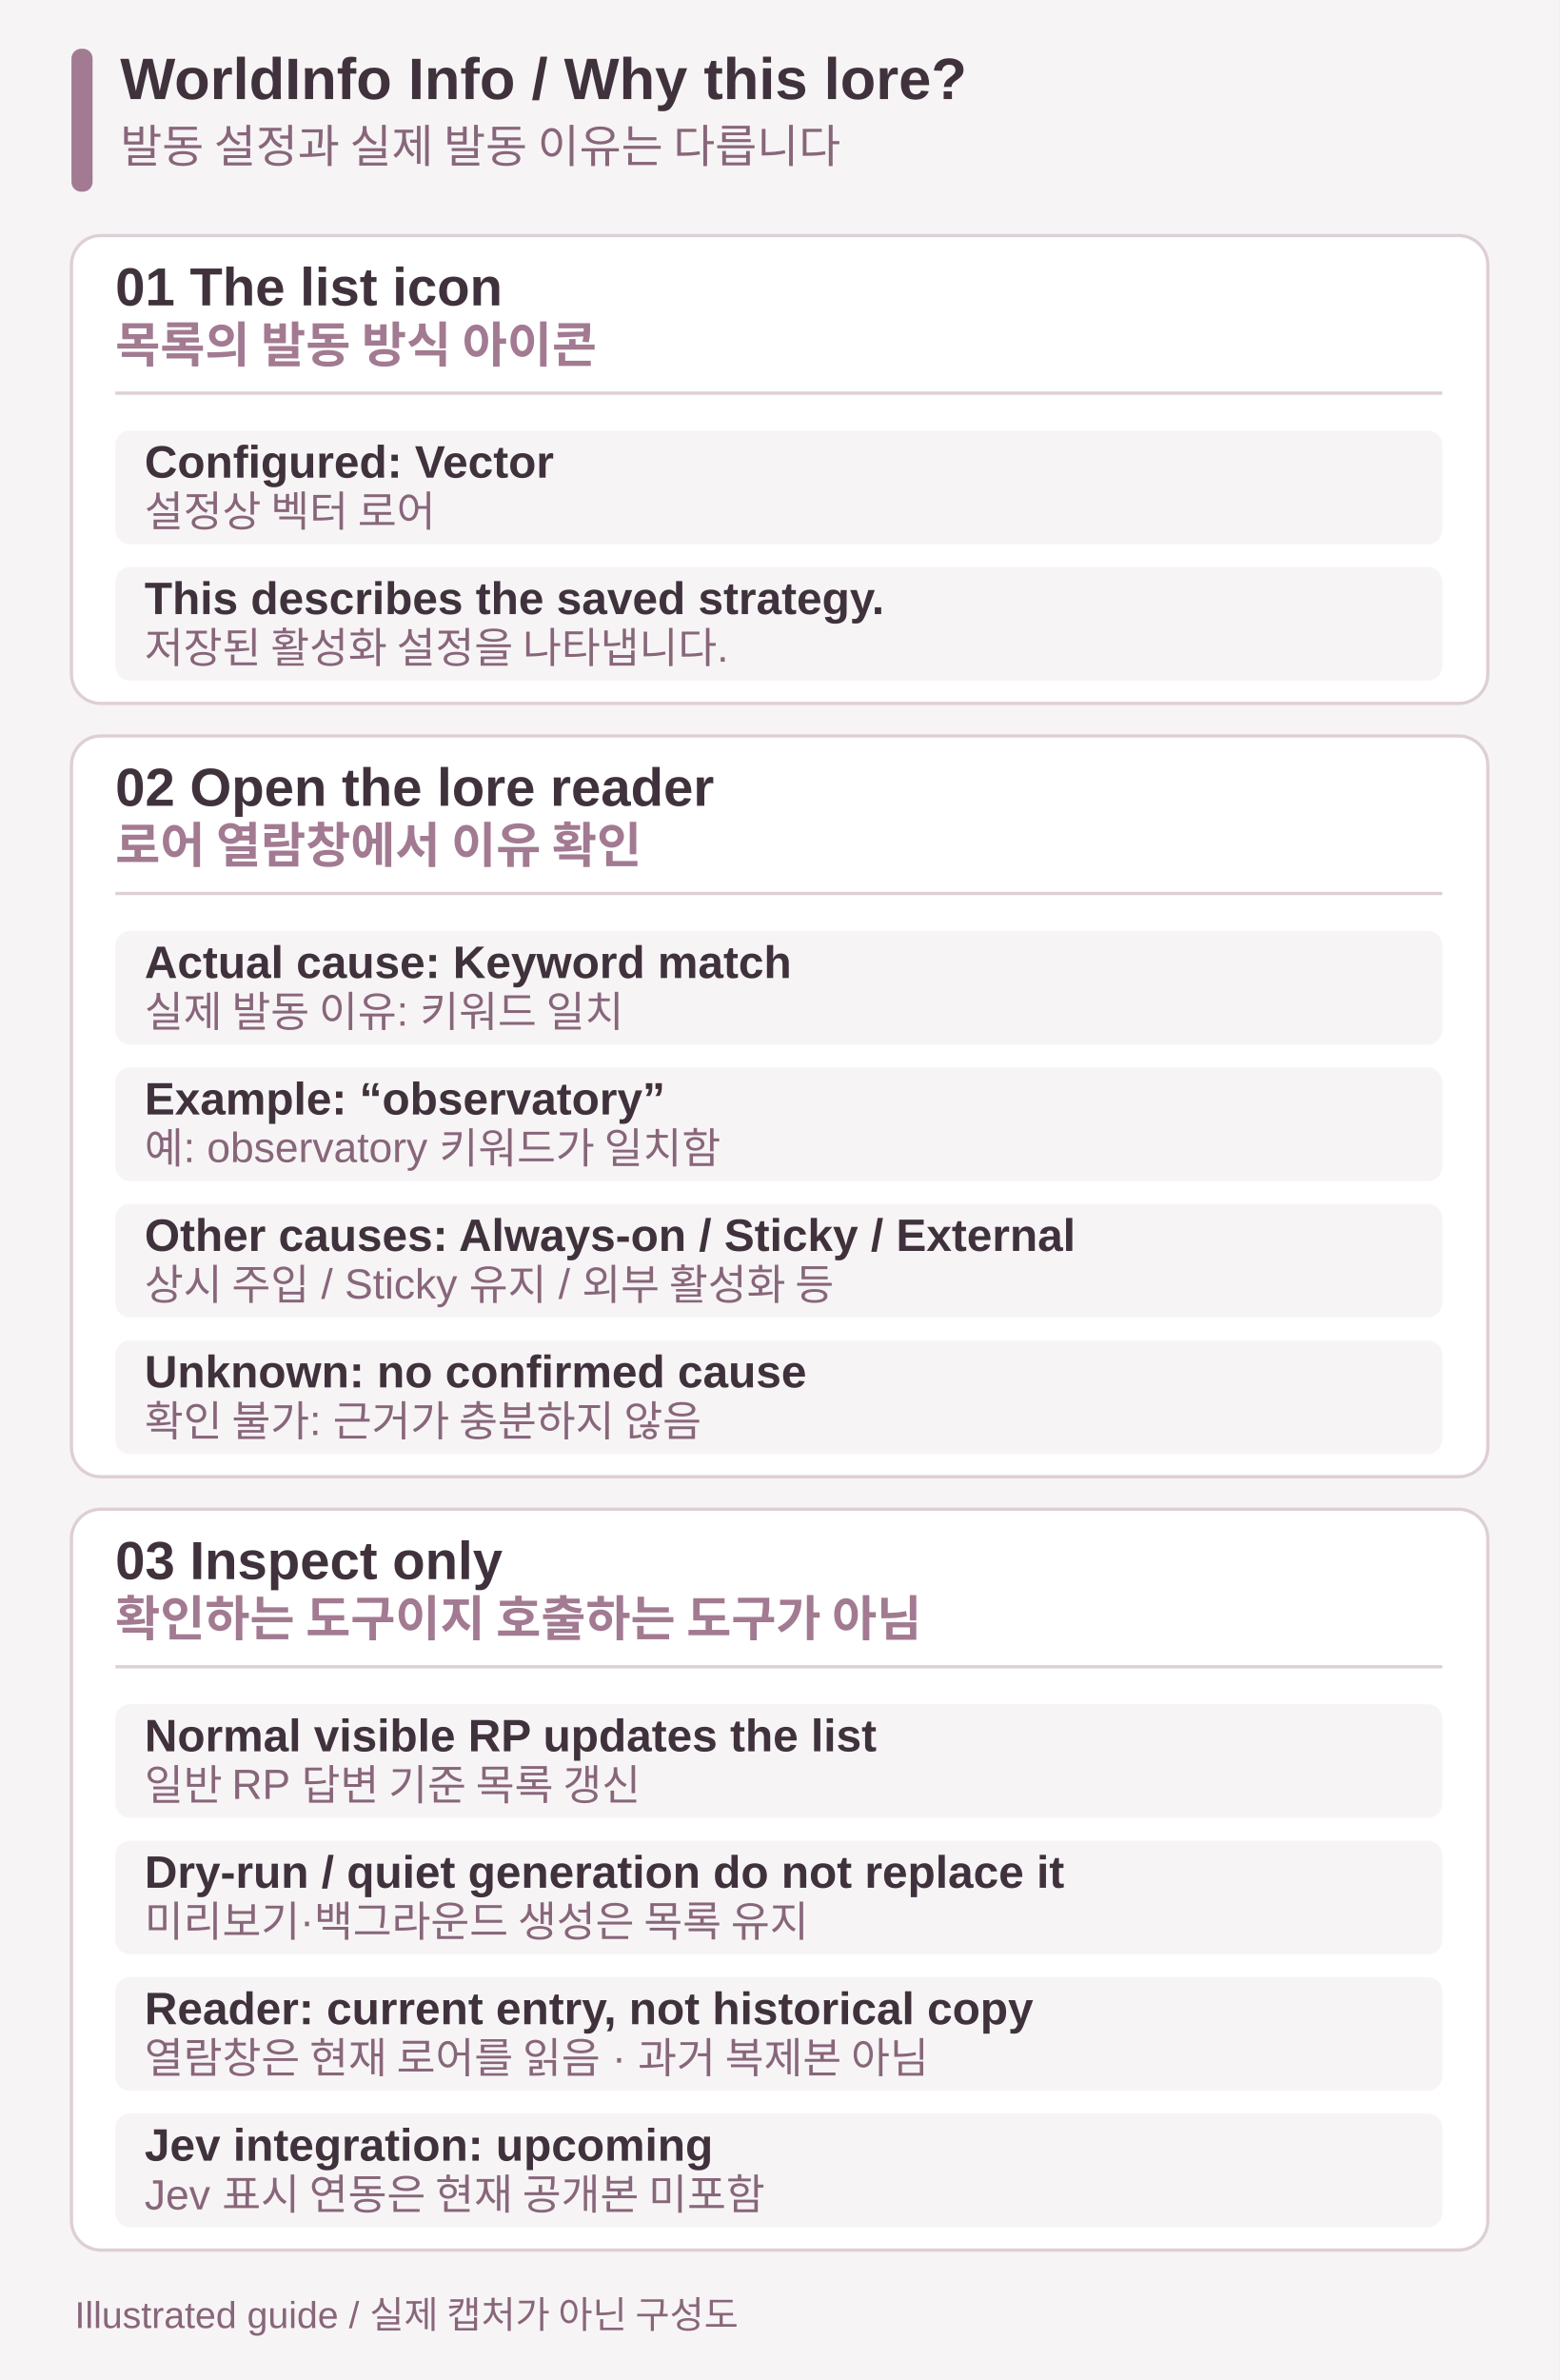
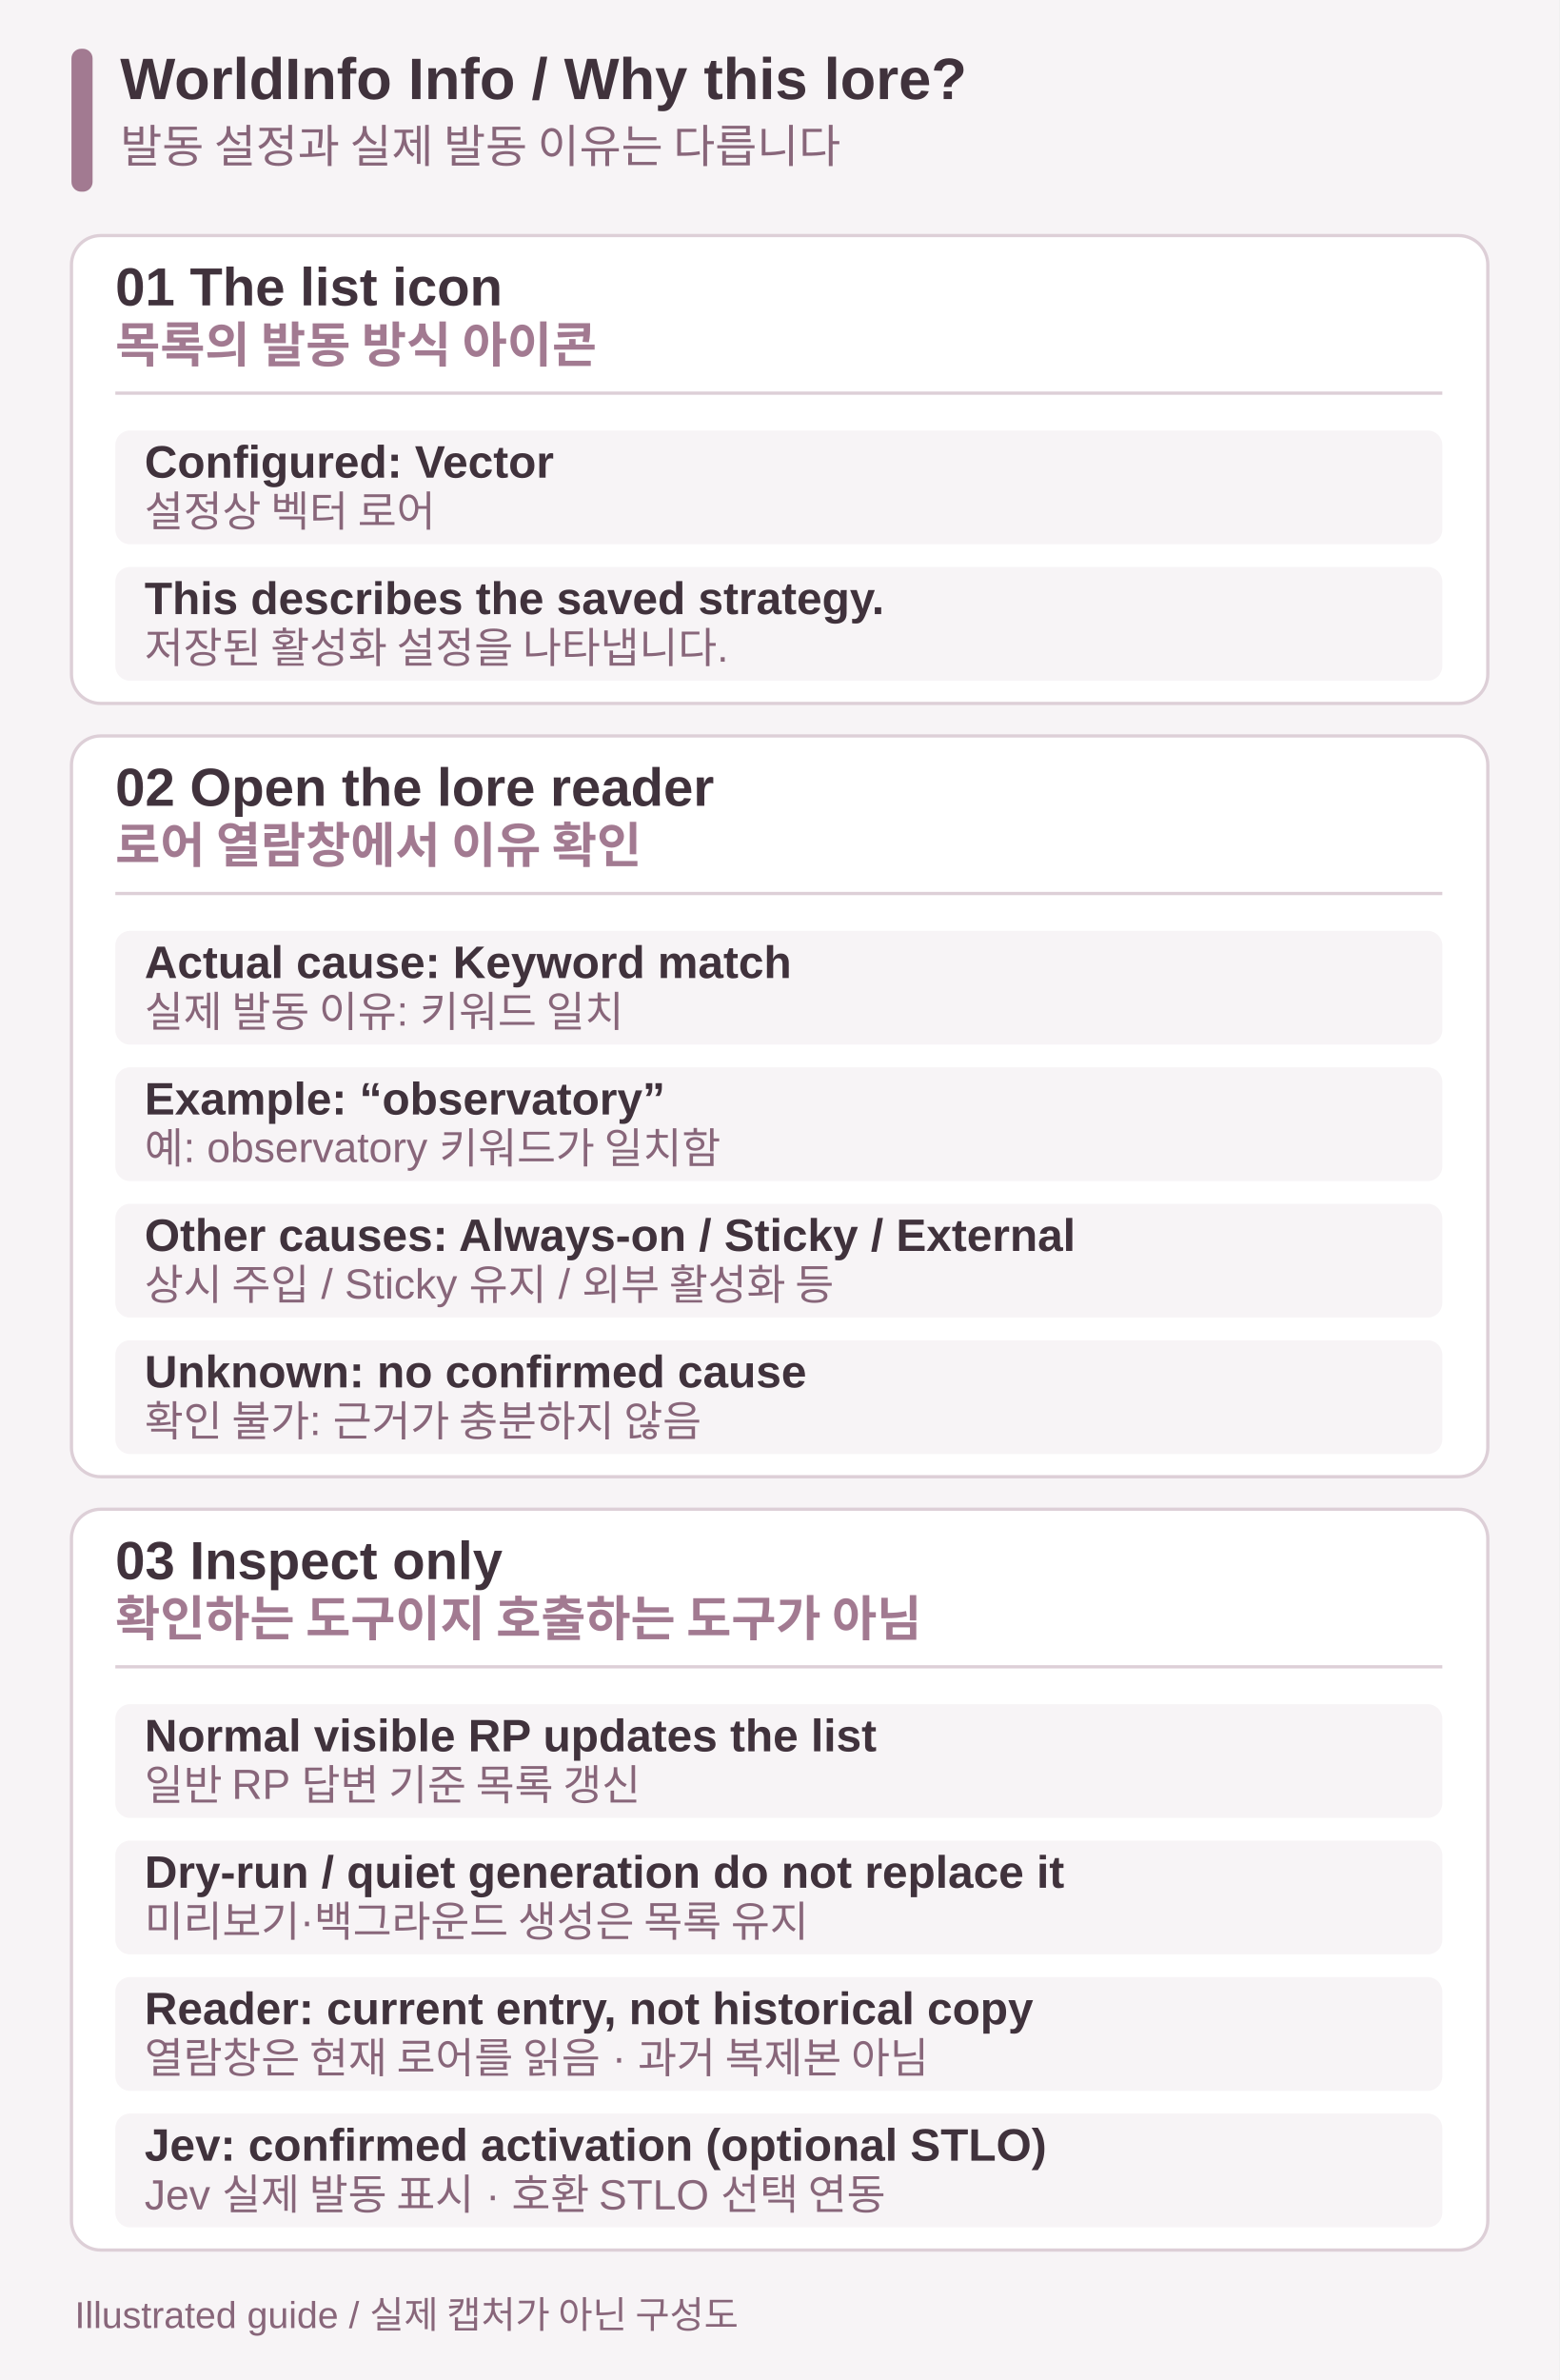
<svg xmlns="http://www.w3.org/2000/svg" width="960" height="1465" viewBox="0 0 960 1465" font-family="'Noto Sans KR','Apple SD Gothic Neo','Malgun Gothic',Arial,sans-serif" role="img" aria-label="WorldInfo Info / Why this lore?">
  <rect width="960" height="1465" fill="#f7f4f6" />
  <rect x="44" y="30" width="13" height="88" rx="6" fill="#a27a91" />
  <text x="74" y="61" font-size="36" fill="#40323c" font-weight="600">WorldInfo Info / Why this lore?</text>
  <text x="74" y="100" font-size="28" fill="#88667a" font-weight="400">발동 설정과 실제 발동 이유는 다릅니다</text>
  <rect x="44" y="145" width="872" height="288" rx="18" fill="#fff" stroke="#ddcfd7" stroke-width="2" />
  <text x="71" y="188" font-size="33" fill="#40323c" font-weight="600">01  The list icon</text>
  <text x="71" y="223" font-size="30" fill="#a27a91" font-weight="600">목록의 발동 방식 아이콘</text>
  <path d="M71 242H888" stroke="#ddcfd7" stroke-width="2" />
  <rect x="71" y="265" width="817" height="70" rx="9" fill="#f7f4f6" />
  <text x="89" y="294" font-size="28" fill="#40323c" font-weight="600">Configured: Vector</text>
  <text x="89" y="324" font-size="26" fill="#88667a" font-weight="400">설정상 벡터 로어</text>
  <rect x="71" y="349" width="817" height="70" rx="9" fill="#f7f4f6" />
  <text x="89" y="378" font-size="28" fill="#40323c" font-weight="600">This describes the saved strategy.</text>
  <text x="89" y="408" font-size="26" fill="#88667a" font-weight="400">저장된 활성화 설정을 나타냅니다.</text>
  <rect x="44" y="453" width="872" height="456" rx="18" fill="#fff" stroke="#ddcfd7" stroke-width="2" />
  <text x="71" y="496" font-size="33" fill="#40323c" font-weight="600">02  Open the lore reader</text>
  <text x="71" y="531" font-size="30" fill="#a27a91" font-weight="600">로어 열람창에서 이유 확인</text>
  <path d="M71 550H888" stroke="#ddcfd7" stroke-width="2" />
  <rect x="71" y="573" width="817" height="70" rx="9" fill="#f7f4f6" />
  <text x="89" y="602" font-size="28" fill="#40323c" font-weight="600">Actual cause: Keyword match</text>
  <text x="89" y="632" font-size="26" fill="#88667a" font-weight="400">실제 발동 이유: 키워드 일치</text>
  <rect x="71" y="657" width="817" height="70" rx="9" fill="#f7f4f6" />
  <text x="89" y="686" font-size="28" fill="#40323c" font-weight="600">Example: “observatory”</text>
  <text x="89" y="716" font-size="26" fill="#88667a" font-weight="400">예: observatory 키워드가 일치함</text>
  <rect x="71" y="741" width="817" height="70" rx="9" fill="#f7f4f6" />
  <text x="89" y="770" font-size="28" fill="#40323c" font-weight="600">Other causes: Always-on / Sticky / External</text>
  <text x="89" y="800" font-size="26" fill="#88667a" font-weight="400">상시 주입 / Sticky 유지 / 외부 활성화 등</text>
  <rect x="71" y="825" width="817" height="70" rx="9" fill="#f7f4f6" />
  <text x="89" y="854" font-size="28" fill="#40323c" font-weight="600">Unknown: no confirmed cause</text>
  <text x="89" y="884" font-size="26" fill="#88667a" font-weight="400">확인 불가: 근거가 충분하지 않음</text>
  <rect x="44" y="929" width="872" height="456" rx="18" fill="#fff" stroke="#ddcfd7" stroke-width="2" />
  <text x="71" y="972" font-size="33" fill="#40323c" font-weight="600">03  Inspect only</text>
  <text x="71" y="1007" font-size="30" fill="#a27a91" font-weight="600">확인하는 도구이지 호출하는 도구가 아님</text>
  <path d="M71 1026H888" stroke="#ddcfd7" stroke-width="2" />
  <rect x="71" y="1049" width="817" height="70" rx="9" fill="#f7f4f6" />
  <text x="89" y="1078" font-size="28" fill="#40323c" font-weight="600">Normal visible RP updates the list</text>
  <text x="89" y="1108" font-size="26" fill="#88667a" font-weight="400">일반 RP 답변 기준 목록 갱신</text>
  <rect x="71" y="1133" width="817" height="70" rx="9" fill="#f7f4f6" />
  <text x="89" y="1162" font-size="28" fill="#40323c" font-weight="600">Dry-run / quiet generation do not replace it</text>
  <text x="89" y="1192" font-size="26" fill="#88667a" font-weight="400">미리보기·백그라운드 생성은 목록 유지</text>
  <rect x="71" y="1217" width="817" height="70" rx="9" fill="#f7f4f6" />
  <text x="89" y="1246" font-size="28" fill="#40323c" font-weight="600">Reader: current entry, not historical copy</text>
  <text x="89" y="1276" font-size="26" fill="#88667a" font-weight="400">열람창은 현재 로어를 읽음 · 과거 복제본 아님</text>
  <rect x="71" y="1301" width="817" height="70" rx="9" fill="#f7f4f6" />
-   <text x="89" y="1330" font-size="28" fill="#40323c" font-weight="600">Jev integration: upcoming</text>
-   <text x="89" y="1360" font-size="26" fill="#88667a" font-weight="400">Jev 표시 연동은 현재 공개본 미포함</text>
+   <text x="89" y="1330" font-size="28" fill="#40323c" font-weight="600">Jev: confirmed activation (optional STLO)</text>
+   <text x="89" y="1360" font-size="26" fill="#88667a" font-weight="400">Jev 실제 발동 표시 · 호환 STLO 선택 연동</text>
  <text x="46" y="1433" font-size="23" fill="#88667a" font-weight="400">Illustrated guide / 실제 캡처가 아닌 구성도</text>
</svg>
